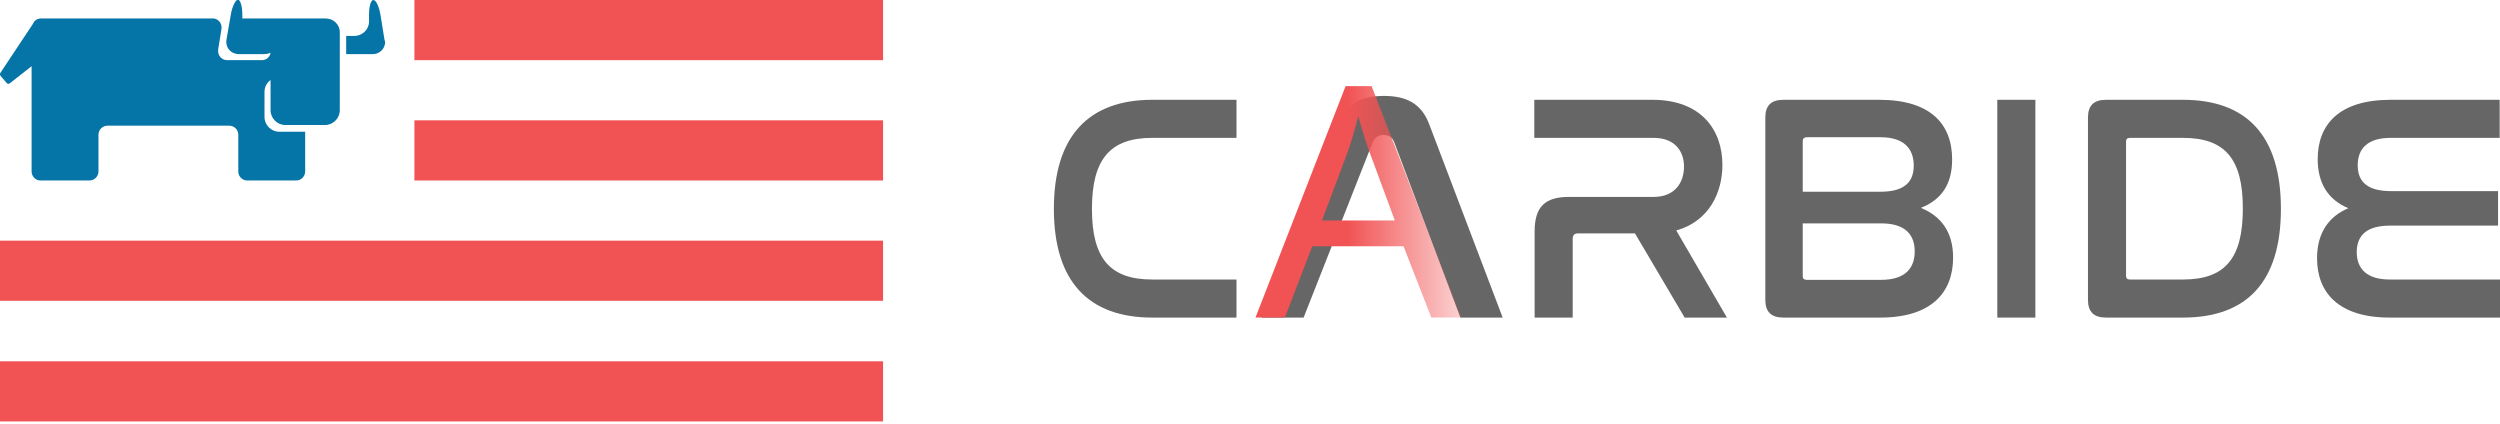
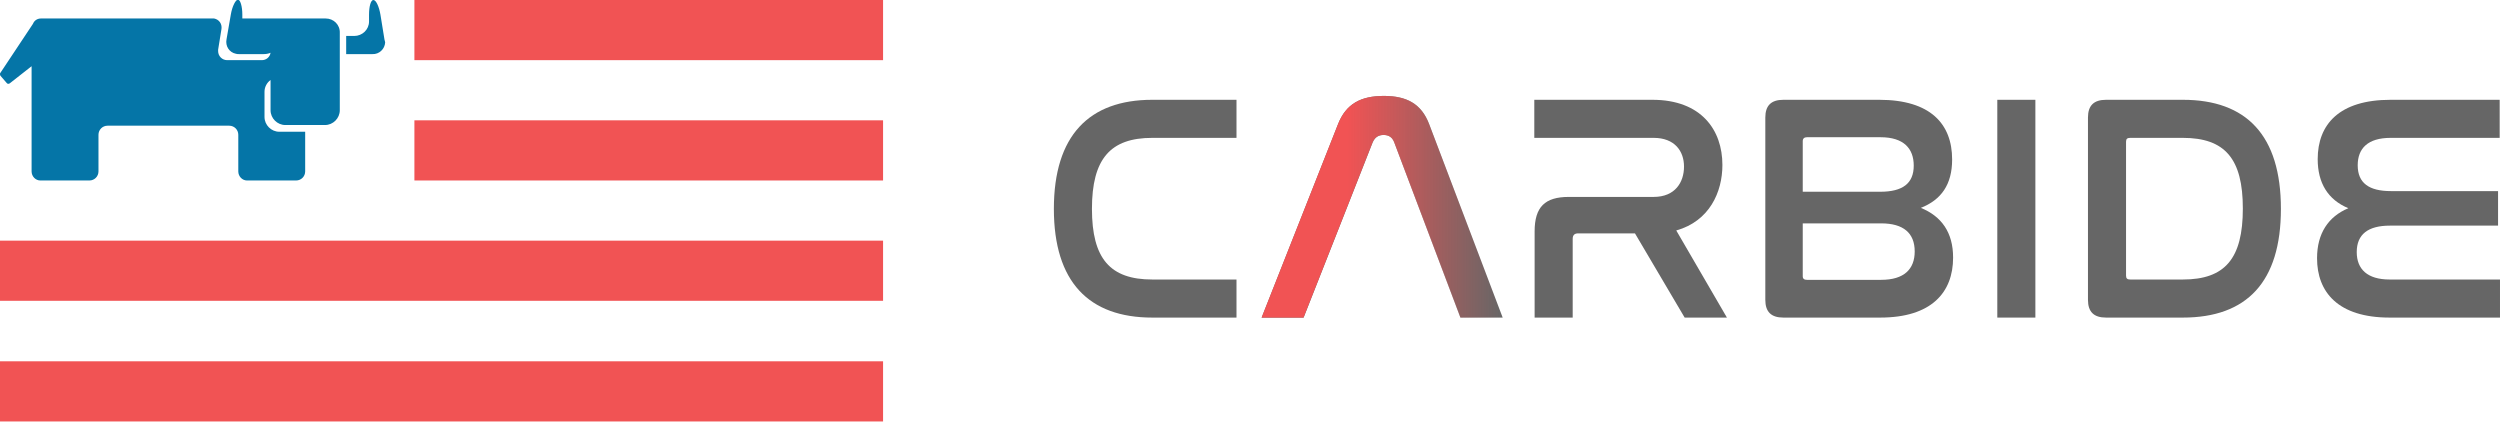
<svg xmlns="http://www.w3.org/2000/svg" xmlns:xlink="http://www.w3.org/1999/xlink" width="196.807mm" height="33.364mm" viewBox="0 0 196.807 33.364" version="1.1" id="svg227">
  <defs id="defs224">
    <linearGradient id="linearGradient23951">
      <stop style="stop-color:#f15354;stop-opacity:1;" offset="0.357" id="stop23947" />
      <stop style="stop-color:#f15354;stop-opacity:0;" offset="1" id="stop23949" />
    </linearGradient>
    <rect x="131.4" y="445.245" width="472.925" height="339.488" id="rect473" />
    <clipPath clipPathUnits="userSpaceOnUse" id="clipPath280">
      <rect style="fill:#000000" id="rect282" width="262.8" height="126.1" x="0" y="1.3" />
    </clipPath>
    <filter style="color-interpolation-filters:sRGB" id="filter224">
      <feColorMatrix type="saturate" values="1" id="feColorMatrix222" />
    </filter>
    <linearGradient xlink:href="#linearGradient23951" id="linearGradient23953" x1="99.316" y1="66.293" x2="118.29" y2="66.293" gradientUnits="userSpaceOnUse" />
  </defs>
  <g id="layer1" transform="translate(0,-50.01717)">
    <g id="Layer_2_1_" style="filter:url(#filter224)" clip-path="url(#clipPath280)" transform="matrix(0.2645833,0,0,0.2645833,0,49.67321)">
      <g id="Layer_1-2">
        <path class="st0" d="m 293.6,1.2 h 28.6 c 13.6,0 22.7,6.6 22.7,19.3 0,10.4 -7.1,16.6 -14,18.8 2,1.8 3.7,4.1 4.8,6.6 2.9,5.8 4.8,12.3 10.9,12.3 0.9,0 1.9,-0.2 2.8,-0.5 l -1.3,12.2 c -2.3,0.5 -4.6,0.8 -6.9,0.9 -8.2,0 -12.9,-3.2 -17.7,-14.2 -2,-4.9 -4.9,-13.6 -8.7,-13.6 h -3.9 V 70.4 H 293.7 V 1.2 Z m 17.2,12.5 v 17 h 6.2 c 4.9,0 10.7,-1.5 10.7,-8.9 0,-6.1 -3.9,-8.1 -8.6,-8.1 z" id="path17" style="fill:#59595b" />
        <path class="st0" d="m 368.1,1.2 h 17.4 l 23.4,69.3 H 391.5 L 387.2,57.3 H 364 l -4.2,13.2 h -15 z m 0,43.5 H 383 l -4.7,-14.6 c -1.1,-3.9 -1.9,-7.9 -2.4,-11.9 h -0.4 c -0.6,4 -1.4,7.9 -2.6,11.8 z" id="path19" style="fill:#59595b" />
        <path class="st0" d="M 409.6,1.2 H 428 l 18.2,34.4 c 1.5,3 3.6,8.2 5.2,12.3 h 0.4 C 451.6,44 451.1,38.4 451.1,34.4 V 1.2 h 14.1 v 69.3 h -18 L 428.3,36.2 c -1.9,-3.7 -3.6,-7.4 -5,-11.3 h -0.4 c 0.3,3.9 0.8,8.5 0.8,12.3 V 70.5 H 409.5 V 1.2 Z" id="path21" style="fill:#59595b" />
        <path class="st0" d="M 468.8,35.4 C 468.8,10.3 481.2,0 500.4,0 c 20.2,0 28.4,11.1 26.1,26.1 l -16,1.4 c 1.8,-11 -2.6,-15.4 -10.4,-15.4 -7.5,0 -13.6,5.6 -13.6,23.4 0,18.9 6.6,23.7 14.1,23.7 7.1,0 12.8,-4.4 11.6,-13.5 l 15,1.5 c 1.1,14.1 -9,24.4 -27.5,24.4 C 481,71.8 468.9,60.7 468.8,35.4" id="path23" style="fill:#59595b" />
        <polygon class="st0" points="549.9,1.2 549.9,27.4 571,27.4 571,1.2 588.1,1.2 588.1,70.6 571,70.6 571,41.2 549.9,41.2 549.9,70.6 532.8,70.6 532.8,1.2 " id="polygon25" style="fill:#59595b" />
        <polygon class="st0" points="638.9,1.2 638.9,14 610.2,14 610.2,28.9 634.3,28.9 634.3,41.6 610.2,41.6 610.2,57.8 639.9,57.8 639.9,70.6 593,70.6 593,1.2 " id="polygon27" style="fill:#59595b" />
        <path class="st0" d="m 643.2,1.2 h 28.5 c 13.6,0 22.7,6.6 22.7,19.3 0,10.4 -7.1,16.6 -14,18.8 2,1.8 3.7,4.1 4.8,6.6 2.9,5.8 4.8,12.3 10.9,12.3 0.9,0 1.9,-0.2 2.8,-0.5 l -1.3,12.2 c -2.3,0.5 -4.6,0.8 -6.9,0.9 -8.2,0 -12.9,-3.2 -17.8,-14.2 C 670.9,51.7 668,43 664.2,43 h -3.9 v 27.4 h -17.1 z m 17.2,12.5 v 17 h 6.2 c 4.9,0 10.7,-1.5 10.7,-8.9 0,-6.1 -3.9,-8.1 -8.6,-8.1 z" id="path29" style="fill:#59595b" />
        <path class="st0" d="m 293.6,92 h 21.2 v 3 h -17.9 v 12.6 h 16.6 v 3 h -16.7 v 16.8 h -3.3 V 92 Z" id="path31" style="fill:#59595b" />
        <path class="st0" d="M 326.4,92 H 348 v 3 h -18.4 v 12.6 h 17.2 v 3 h -17.2 v 13.8 h 19.1 v 3 H 326.3 V 92 Z" id="path33" style="fill:#59595b" />
        <path class="st0" d="m 360.6,92 h 11 c 2.6,-0.1 5.3,0.3 7.8,1.1 1.9,0.6 3.7,1.6 5.3,2.9 1.3,1.1 2.5,2.4 3.4,3.9 0.8,1.3 1.4,2.6 1.8,4.1 0.3,1.2 0.6,2.3 0.7,3.5 0.1,1.1 0.1,1.8 0.1,2.2 0,0.4 0,1.2 -0.1,2.2 -0.1,1.2 -0.4,2.4 -0.7,3.5 -0.4,1.4 -1,2.8 -1.8,4.1 -0.9,1.5 -2,2.8 -3.4,3.9 -1.6,1.3 -3.4,2.2 -5.3,2.9 -2.5,0.8 -5.2,1.2 -7.8,1.1 h -11 z m 3.3,32.4 h 6.8 c 2.2,0 4.4,-0.3 6.5,-0.9 1.9,-0.5 3.7,-1.4 5.3,-2.7 1.5,-1.2 2.7,-2.8 3.5,-4.6 1.7,-4.2 1.7,-8.9 0,-13.2 -0.8,-1.8 -2,-3.4 -3.5,-4.6 -1.6,-1.2 -3.4,-2.1 -5.3,-2.7 -2.1,-0.6 -4.3,-0.9 -6.5,-0.9 h -6.8 z" id="path35" style="fill:#59595b" />
        <path class="st0" d="m 403.1,92 h 21.6 v 3 h -18.4 v 12.6 h 17.2 v 3 h -17.2 v 13.8 h 19.1 v 3 H 403 V 92 Z" id="path37" style="fill:#59595b" />
        <path class="st0" d="m 437.8,92 h 9.3 c 0.5,0 1.1,0 1.9,0 0.9,0 1.7,0.1 2.6,0.3 1,0.2 1.9,0.4 2.9,0.8 1,0.4 1.8,0.9 2.6,1.6 0.8,0.7 1.4,1.7 1.9,2.7 0.5,1.2 0.8,2.6 0.8,3.9 0.1,1.4 -0.2,2.9 -0.9,4.2 -0.5,1 -1.3,2 -2.2,2.7 -0.9,0.7 -1.9,1.2 -2.9,1.5 -1,0.3 -2,0.6 -3,0.7 l 10.3,17 h -3.8 l -10,-16.8 h -6.1 v 16.8 h -3.3 V 92 Z m 3.3,15.6 h 7 c 1.4,0.1 2.9,-0.2 4.2,-0.7 0.9,-0.3 1.8,-0.9 2.5,-1.6 0.6,-0.6 1,-1.2 1.2,-2 0.4,-1.3 0.4,-2.7 0,-4 -0.3,-0.8 -0.7,-1.4 -1.2,-2 -0.7,-0.7 -1.6,-1.2 -2.5,-1.6 -1.4,-0.5 -2.8,-0.7 -4.2,-0.7 h -7 z" id="path39" style="fill:#59595b" />
        <path class="st0" d="m 483.3,92 h 3.4 l 14.9,35.4 h -3.7 L 494,118 h -18.7 l -4,9.4 h -3.5 z m 1.5,3.6 -8.2,19.4 h 16.2 z" id="path41" style="fill:#59595b" />
        <path class="st0" d="m 511.7,92 h 3.3 v 32.4 h 16.5 v 3 h -19.8 z" id="path43" style="fill:#59595b" />
        <rect x="123.3" y="1.3" class="st1" width="139.5" height="17.9" id="rect45" style="fill:#f15354" />
        <rect x="123.3" y="37.1" class="st1" width="139.5" height="17.9" id="rect47" style="fill:#f15354" />
        <rect y="72.9" class="st1" width="262.8" height="17.9" id="rect49" x="0" style="fill:#f15354" />
        <rect y="108.8" class="st1" width="262.8" height="17.9" id="rect51" x="0" style="fill:#f15354" />
        <path class="st2" d="m 114.4,13.1 -1.2,-7.4 c -0.4,-2.4 -1.3,-4.4 -2.1,-4.4 -0.8,0 -1.3,2 -1.3,4.4 v 2 c 0,2.4 -2,4.3 -4.4,4.3 H 103 v 5.4 h 7.8 c 2,0.1 3.7,-1.5 3.8,-3.5 -0.1,-0.3 -0.1,-0.6 -0.2,-0.8" id="path53" style="fill:#0575a7" />
        <path class="st2" d="M 96.9,6.8 H 72.5 c -0.1,0 -0.3,0 -0.4,0 V 5.6 c 0,-2.4 -0.6,-4.4 -1.3,-4.4 -0.7,0 -1.7,2 -2.1,4.3 L 67.4,13 c -0.4,2 0.8,3.9 2.8,4.3 0.3,0.1 0.6,0.1 0.9,0.1 h 7.3 c 0.7,0 1.4,-0.1 2.1,-0.4 -0.2,1.3 -1.3,2.2 -2.6,2.2 H 67.6 c -1.5,0 -2.7,-1.2 -2.7,-2.7 0,0 0,0 0,0 0,-0.1 0,-0.3 0,-0.4 l 1,-6.2 c 0.2,-1.5 -0.7,-2.8 -2.2,-3.1 0,0 0,0 0,0 -0.1,0 -0.3,0 -0.4,0 H 12.2 c -1.1,0 -2,0.6 -2.4,1.6 L 0.1,23 c -0.2,0.2 -0.1,0.6 0,0.8 L 2,26 c 0.2,0.3 0.6,0.3 0.9,0.1 L 9.4,21 v 31.3 c 0,1.5 1.2,2.7 2.6,2.7 0,0 0,0 0.1,0 h 14.5 c 1.5,0 2.7,-1.2 2.7,-2.7 V 41.4 c 0,-1.5 1.2,-2.7 2.7,-2.7 0,0 0,0 0,0 h 36.2 c 1.5,0 2.7,1.2 2.7,2.7 0,0 0,0 0,0 v 10.9 c 0,1.5 1.2,2.7 2.6,2.7 0,0 0,0 0.1,0 h 14.5 c 1.5,0 2.7,-1.2 2.7,-2.7 v 0 -11.8 h -7.7 c -2.4,0 -4.4,-2 -4.4,-4.4 0,0 0,0 0,0 v -7.5 c 0,-1.4 0.7,-2.7 1.8,-3.5 v 9 c 0,2.4 2,4.4 4.4,4.4 h 11.8 c 2.4,0 4.4,-2 4.4,-4.4 v -23 C 101.2,8.7 99.3,6.8 96.9,6.8" id="path55" style="fill:#0575a7" />
      </g>
    </g>
    <g aria-label="CARBIDE" transform="matrix(0.2645833,0,0,0.2645833,46.74974,-50.08454)" id="text471" style="font-size:96px;white-space:pre;fill:#666666">
      <path d="m 166.152,408.03 c -18.816,0 -29.28,10.656 -29.28,32.448 0,21.696 10.368,32.352 29.28,32.352 h 25.056 v -11.328 h -25.056 c -12.576,0 -17.952,-6.24 -17.952,-21.024 0,-14.88 5.472,-21.12 17.952,-21.12 h 25.056 v -11.328 z" style="-inkscape-font-specification:Nasalization" id="path24051" />
      <path d="m 231.72,420.702 c 0.672,-1.536 1.728,-2.208 3.264,-2.208 1.536,0 2.592,0.672 3.168,2.208 l 19.68,52.128 h 12.576 l -21.888,-57.6 c -2.304,-6.048 -6.72,-8.352 -13.44,-8.352 -6.816,0 -11.232,2.304 -13.632,8.352 l -22.752,57.6 h 12.48 z" style="-inkscape-font-specification:Nasalization" id="path24053" />
      <path d="m 279.816,408.03 v 11.328 h 35.52 c 6.24,0 9.024,3.936 9.024,8.544 0,4.608 -2.592,9.024 -9.024,9.024 h -25.248 c -7.104,0 -10.176,2.976 -10.176,10.272 v 25.632 h 11.328 v -23.424 c 0,-1.152 0.576,-1.632 1.632,-1.632 h 16.896 l 14.784,25.056 h 12.576 l -15.072,-25.92 c 9.888,-2.784 13.728,-11.424 13.728,-19.488 0,-10.368 -6.24,-19.392 -20.832,-19.392 z" style="-inkscape-font-specification:Nasalization" id="path24055" />
      <path d="m 353.928,408.03 c -3.648,0 -5.376,1.728 -5.376,5.28 v 54.24 c 0,3.552 1.728,5.28 5.376,5.28 h 28.8 c 15.264,0 21.696,-7.488 21.696,-17.856 0,-7.488 -3.456,-12.288 -9.6,-14.784 6.048,-2.4 9.312,-6.912 9.312,-14.4 0,-10.56 -6.432,-17.76 -21.696,-17.76 z m 5.76,36.768 h 23.328 c 6.624,0 9.984,2.88 9.984,8.352 0,5.28 -3.168,8.448 -9.984,8.448 h -22.08 c -0.768,0 -1.248,-0.288 -1.248,-1.056 z m 0,-24.48 c 0,-0.768 0.48,-1.152 1.248,-1.152 h 21.888 c 6.912,0 9.888,3.36 9.888,8.448 0,5.28 -3.264,7.776 -9.984,7.776 h -23.04 z" style="-inkscape-font-specification:Nasalization" id="path24057" />
      <path d="m 417.576,408.03 v 64.8 h 11.328 v -64.8 z" style="-inkscape-font-specification:Nasalization" id="path24059" />
      <path d="m 449.928,408.03 c -3.648,0 -5.376,1.728 -5.376,5.28 v 54.24 c 0,3.552 1.728,5.28 5.376,5.28 h 22.848 c 19.008,0 29.184,-10.56 29.184,-32.352 0,-21.888 -10.272,-32.448 -29.184,-32.448 z m 5.952,12.48 c 0,-0.864 0.384,-1.152 1.248,-1.152 h 15.648 c 12.576,0 17.856,6.24 17.856,21.024 0,14.88 -5.28,21.12 -17.856,21.12 h -15.648 c -0.864,0 -1.248,-0.288 -1.248,-1.152 z" style="-inkscape-font-specification:Nasalization" id="path24061" />
      <path d="m 534.6,408.03 c -15.264,0 -21.696,7.296 -21.696,17.664 0,7.104 3.072,12.096 9.12,14.592 -5.952,2.496 -9.312,7.488 -9.312,14.88 0,10.08 6.24,17.664 21.6,17.664 h 32.832 v -11.328 h -32.832 c -6.624,0 -9.792,-3.072 -9.792,-8.16 0,-5.28 3.36,-7.872 9.888,-7.872 h 32.16 v -10.272 h -31.872 c -6.528,0 -9.888,-2.4 -9.888,-7.68 0,-4.992 2.976,-8.16 9.792,-8.16 h 32.448 v -11.328 z" style="-inkscape-font-specification:Nasalization" id="path24063" />
    </g>
-     <text xml:space="preserve" style="font-style:normal;font-variant:normal;font-weight:normal;font-stretch:normal;font-size:25.4px;font-family:Nasalization;-inkscape-font-specification:Nasalization;fill:url(#linearGradient23953);fill-opacity:1;stroke-width:0.265" x="98.834" y="75.018" id="text939">
-       <tspan id="tspan937" style="fill:url(#linearGradient23953);fill-opacity:1;stroke-width:0.265" x="98.834" y="75.018">A</tspan>
-     </text>
+     <g aria-label="A" id="text939" style="font-size:25.4px;font-family:Nasalization;-inkscape-font-specification:Nasalization;fill:url(#linearGradient23953);stroke-width:0.265">
+       <path d="m 108.054,61.226 c 0.178,-0.406 0.457,-0.584 0.864,-0.584 0.406,0 0.686,0.178 0.838,0.584 l 5.207,13.792 h 3.327 l -5.791,-15.24 c -0.61,-1.6 -1.778,-2.21 -3.556,-2.21 -1.803,0 -2.972,0.61 -3.607,2.21 l -6.02,15.24 h 3.302 z" id="path2951" />
+     </g>
  </g>
</svg>
